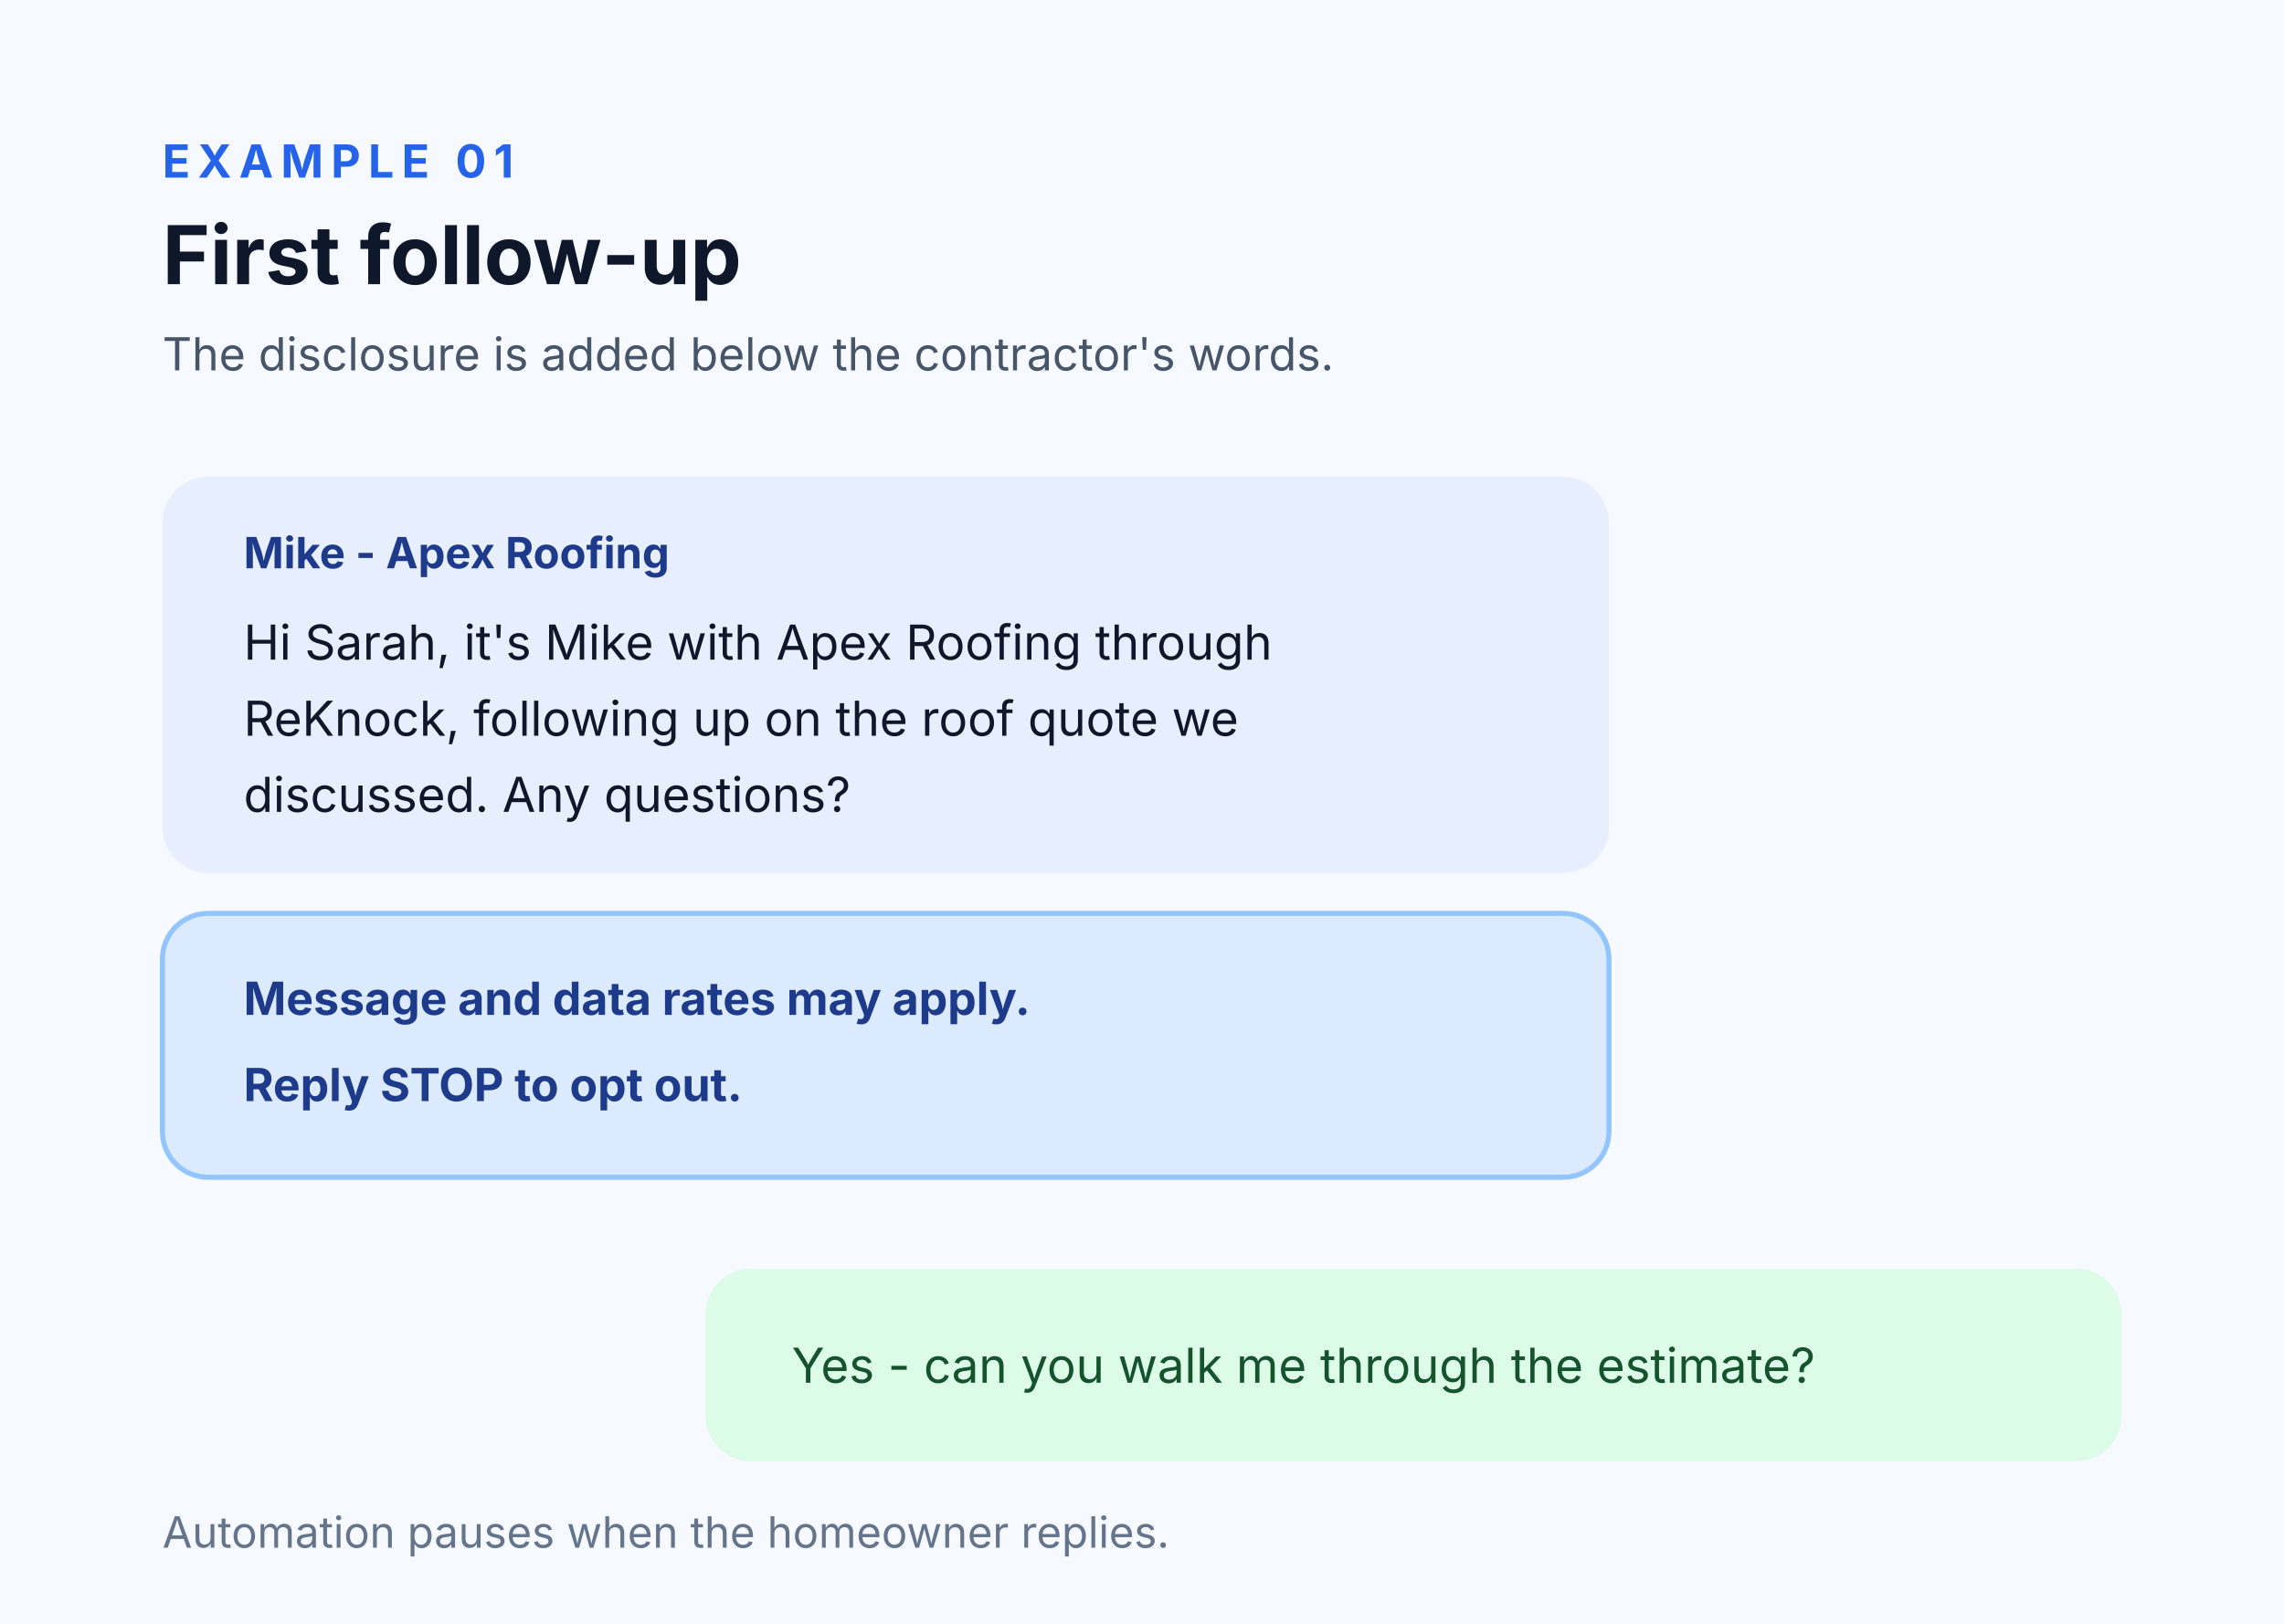
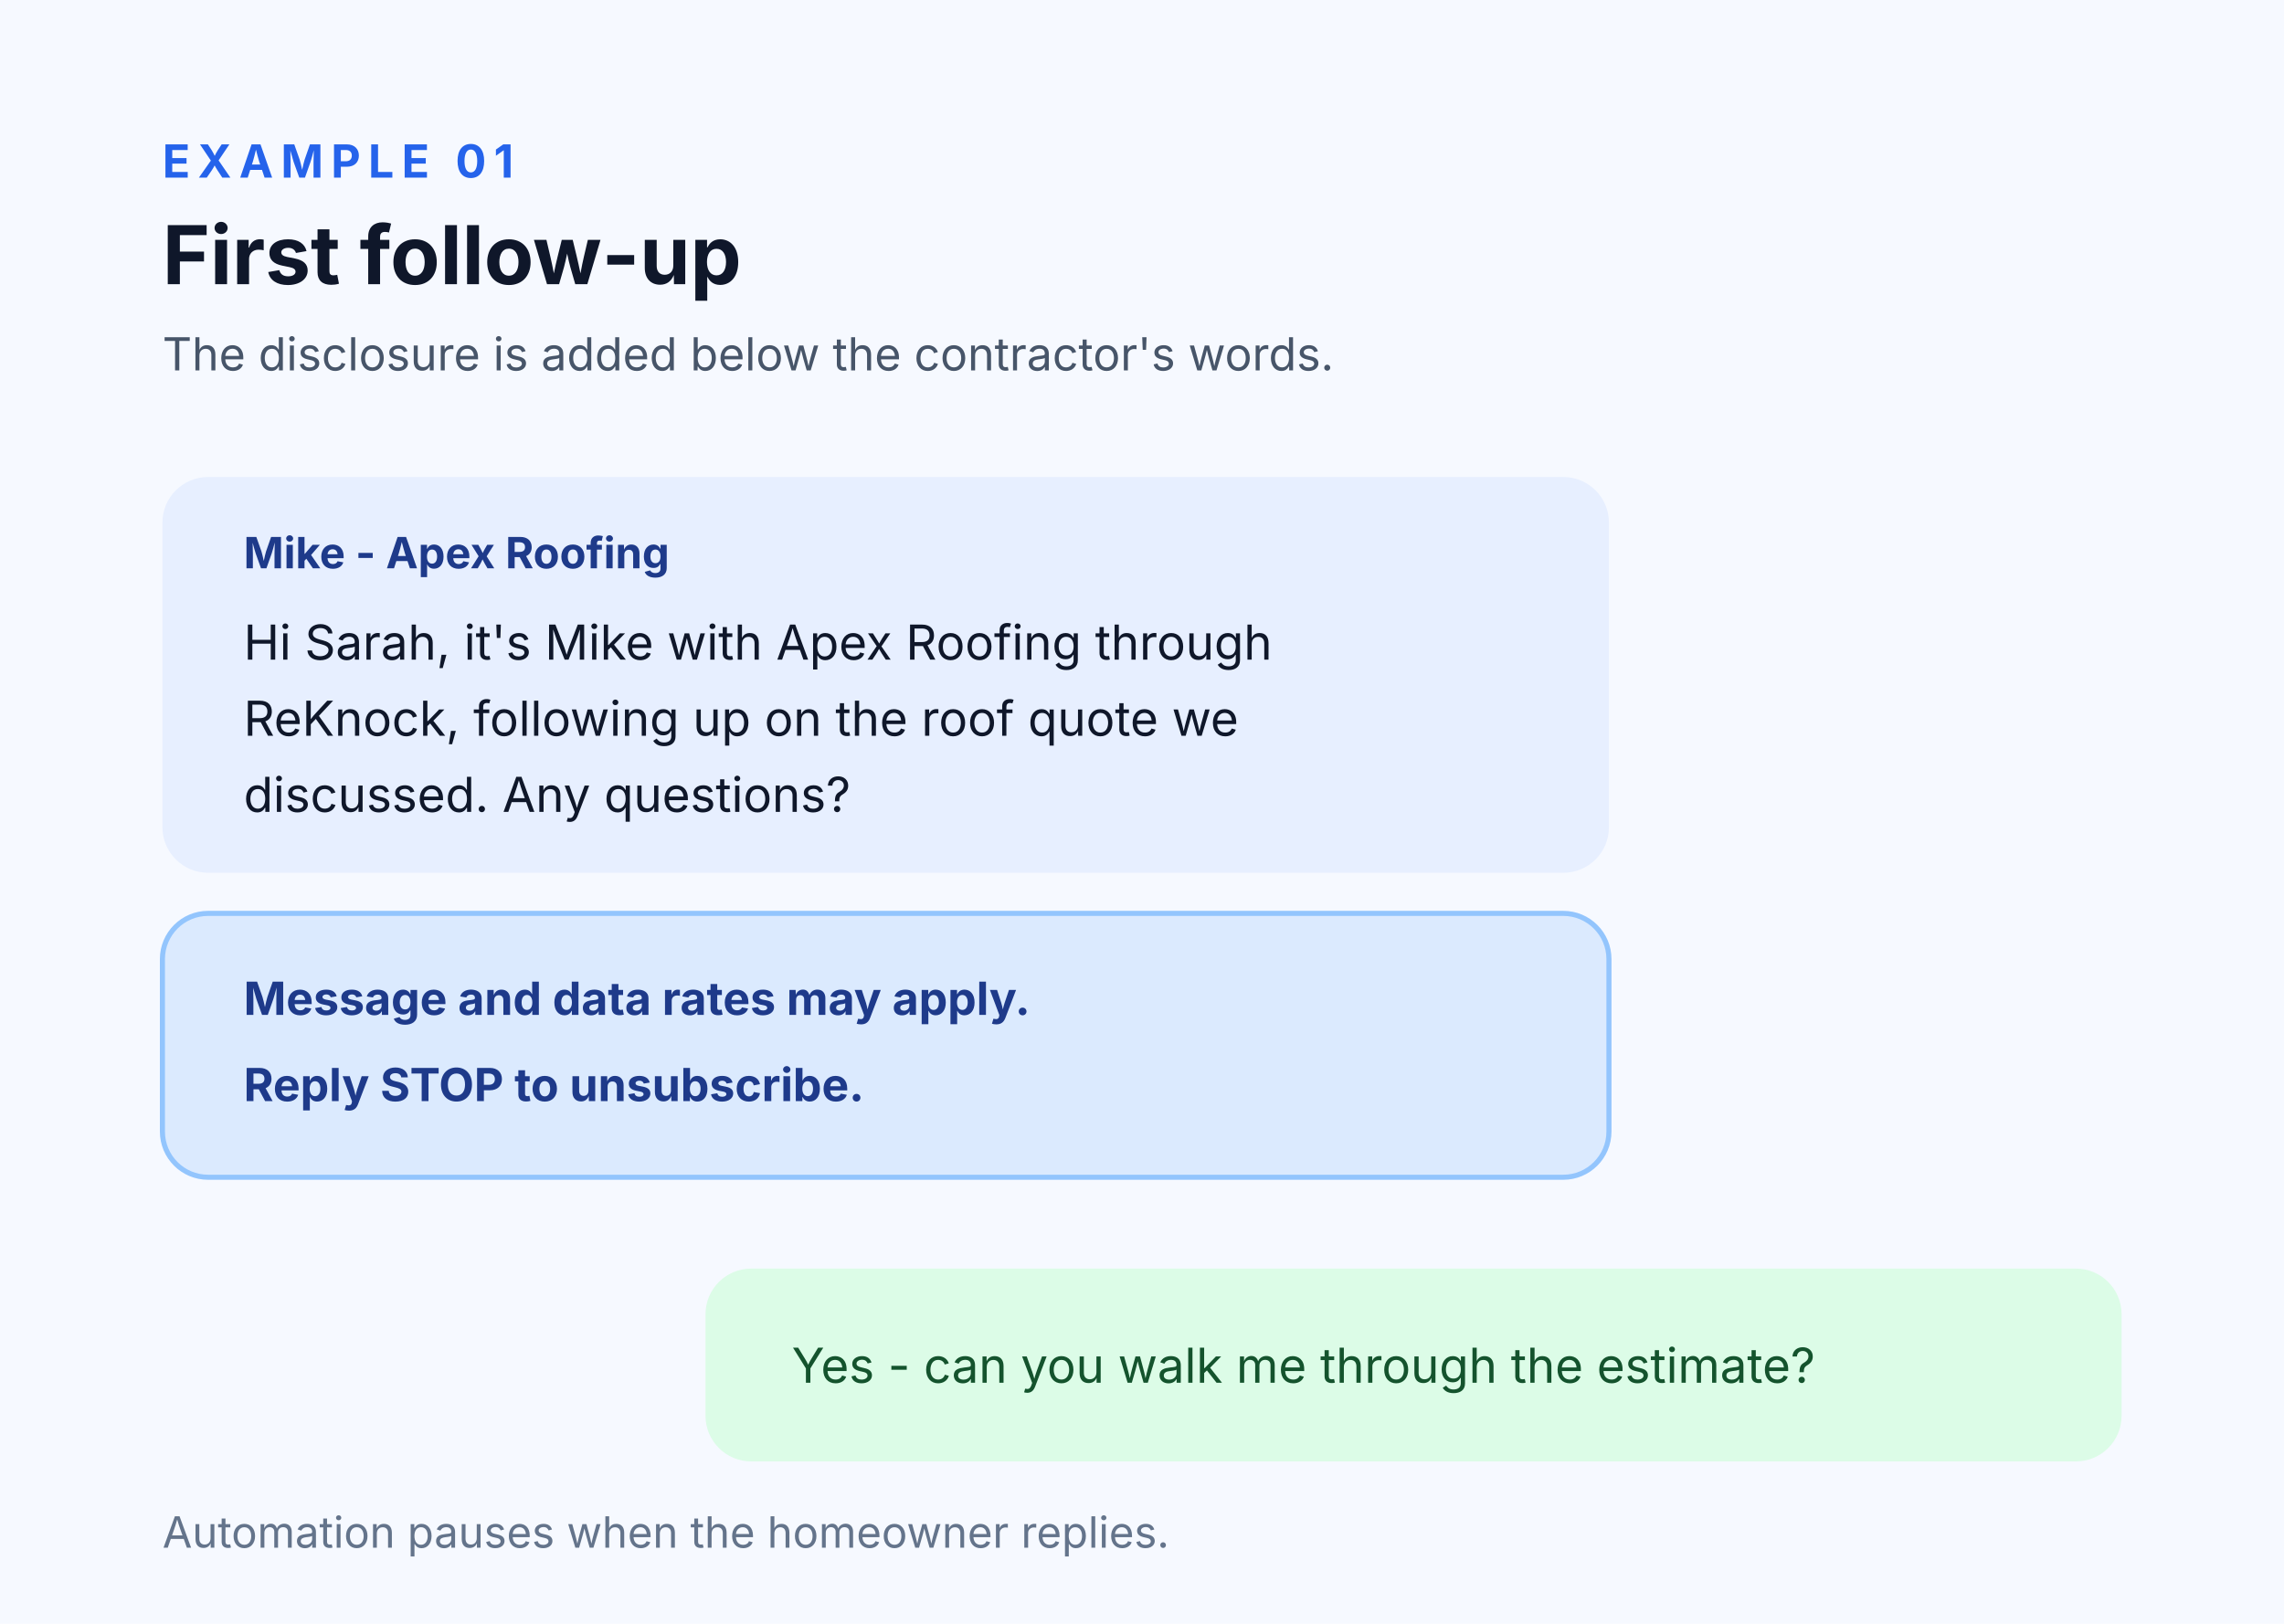
<svg xmlns="http://www.w3.org/2000/svg" width="900" height="640" viewBox="0 0 900 640" role="img" aria-labelledby="title desc">
  <rect width="900" height="640" fill="#f6f9ff" />
  <text x="64" y="70" font-family="Inter, Arial, sans-serif" font-size="18" font-weight="700" letter-spacing="3" fill="#2563eb">EXAMPLE 01</text>
  <text x="64" y="112" font-family="Inter, Arial, sans-serif" font-size="32" font-weight="700" fill="#0f172a">First follow-up</text>
  <text x="64" y="146" font-family="Inter, Arial, sans-serif" font-size="18" fill="#475569">The disclosure is added below the contractor's words.</text>
  <rect x="64" y="188" width="570" height="156" rx="18" fill="#e7efff" />
  <text x="96" y="224" font-family="Inter, Arial, sans-serif" font-size="17" font-weight="700" fill="#1e3a8a">Mike - Apex Roofing</text>
  <text x="96" y="260" font-family="Inter, Arial, sans-serif" font-size="19" fill="#0f172a">Hi Sarah, it's Mike with Apex Roofing through</text>
  <text x="96" y="290" font-family="Inter, Arial, sans-serif" font-size="19" fill="#0f172a">ReKnock, following up on the roof quote we</text>
  <text x="96" y="320" font-family="Inter, Arial, sans-serif" font-size="19" fill="#0f172a">discussed. Any questions?</text>
  <rect x="64" y="360" width="570" height="104" rx="18" fill="#dbeafe" stroke="#93c5fd" stroke-width="2" />
  <text x="96" y="400" font-family="Inter, Arial, sans-serif" font-size="18" font-weight="700" fill="#1e3a8a">Message and data rates may apply.</text>
-   <text x="96" y="434" font-family="Inter, Arial, sans-serif" font-size="18" font-weight="700" fill="#1e3a8a">Reply STOP to opt out.</text>
+   <text x="96" y="434" font-family="Inter, Arial, sans-serif" font-size="18" font-weight="700" fill="#1e3a8a">Reply STOP to unsubscribe.</text>
  <rect x="278" y="500" width="558" height="76" rx="18" fill="#dcfce7" />
  <text x="312" y="545" font-family="Inter, Arial, sans-serif" font-size="19" fill="#14532d">Yes - can you walk me through the estimate?</text>
  <text x="64" y="610" font-family="Inter, Arial, sans-serif" font-size="17" fill="#64748b">Automation pauses when the homeowner replies.</text>
</svg>
